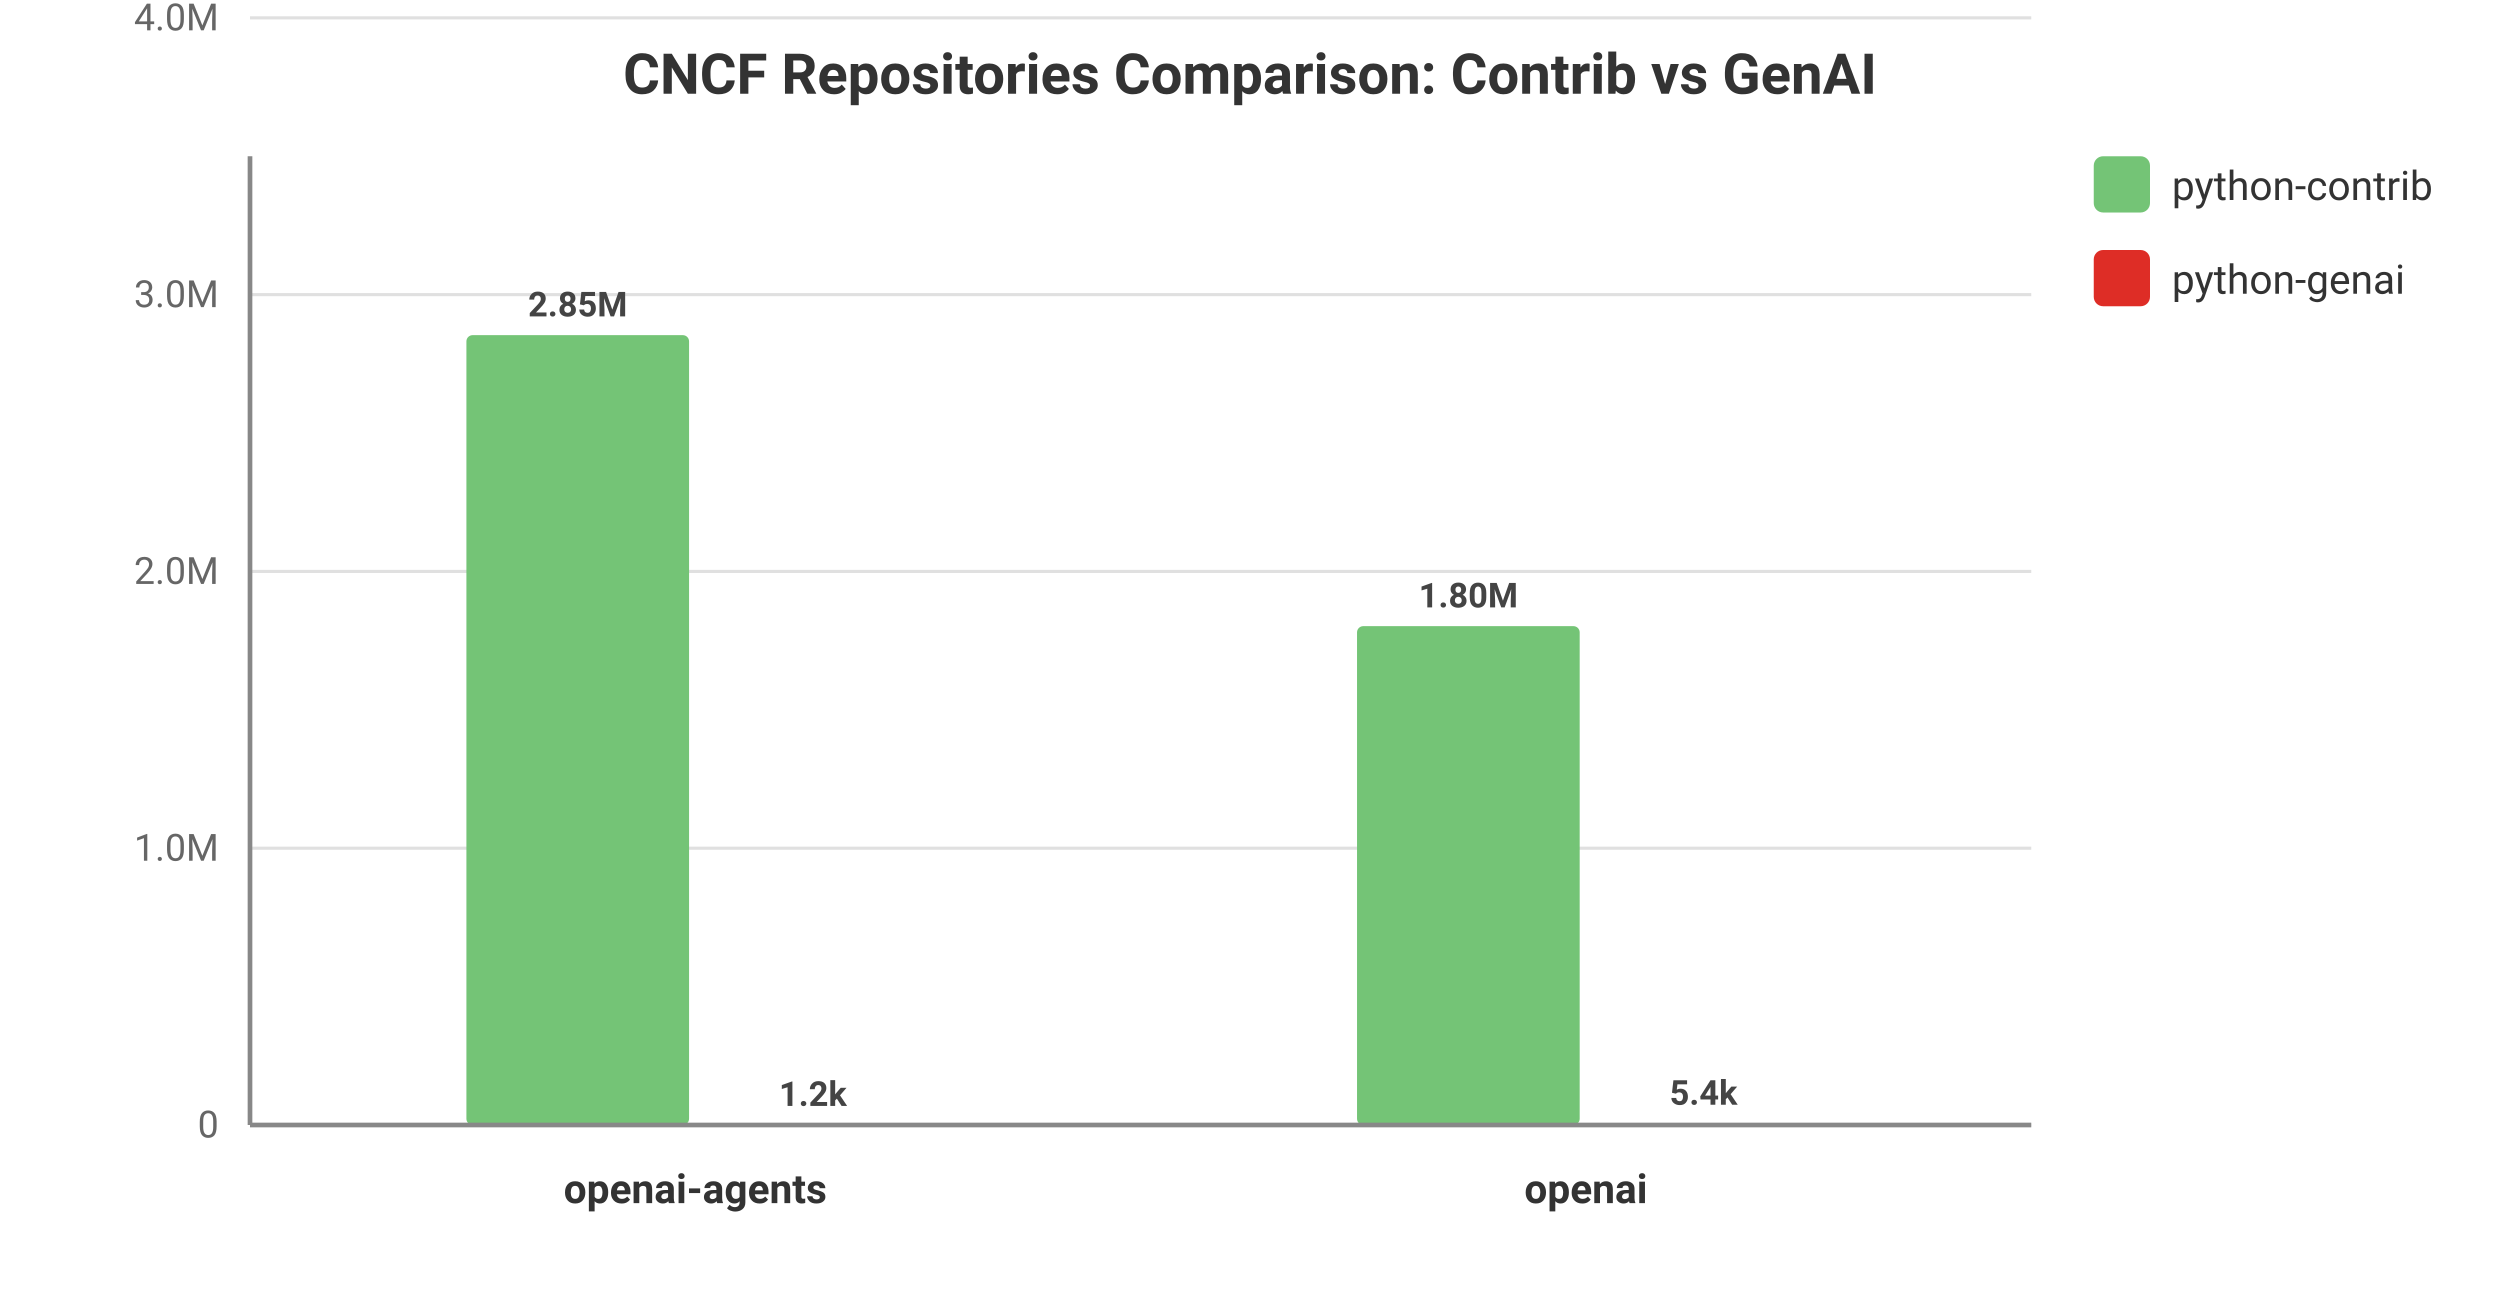
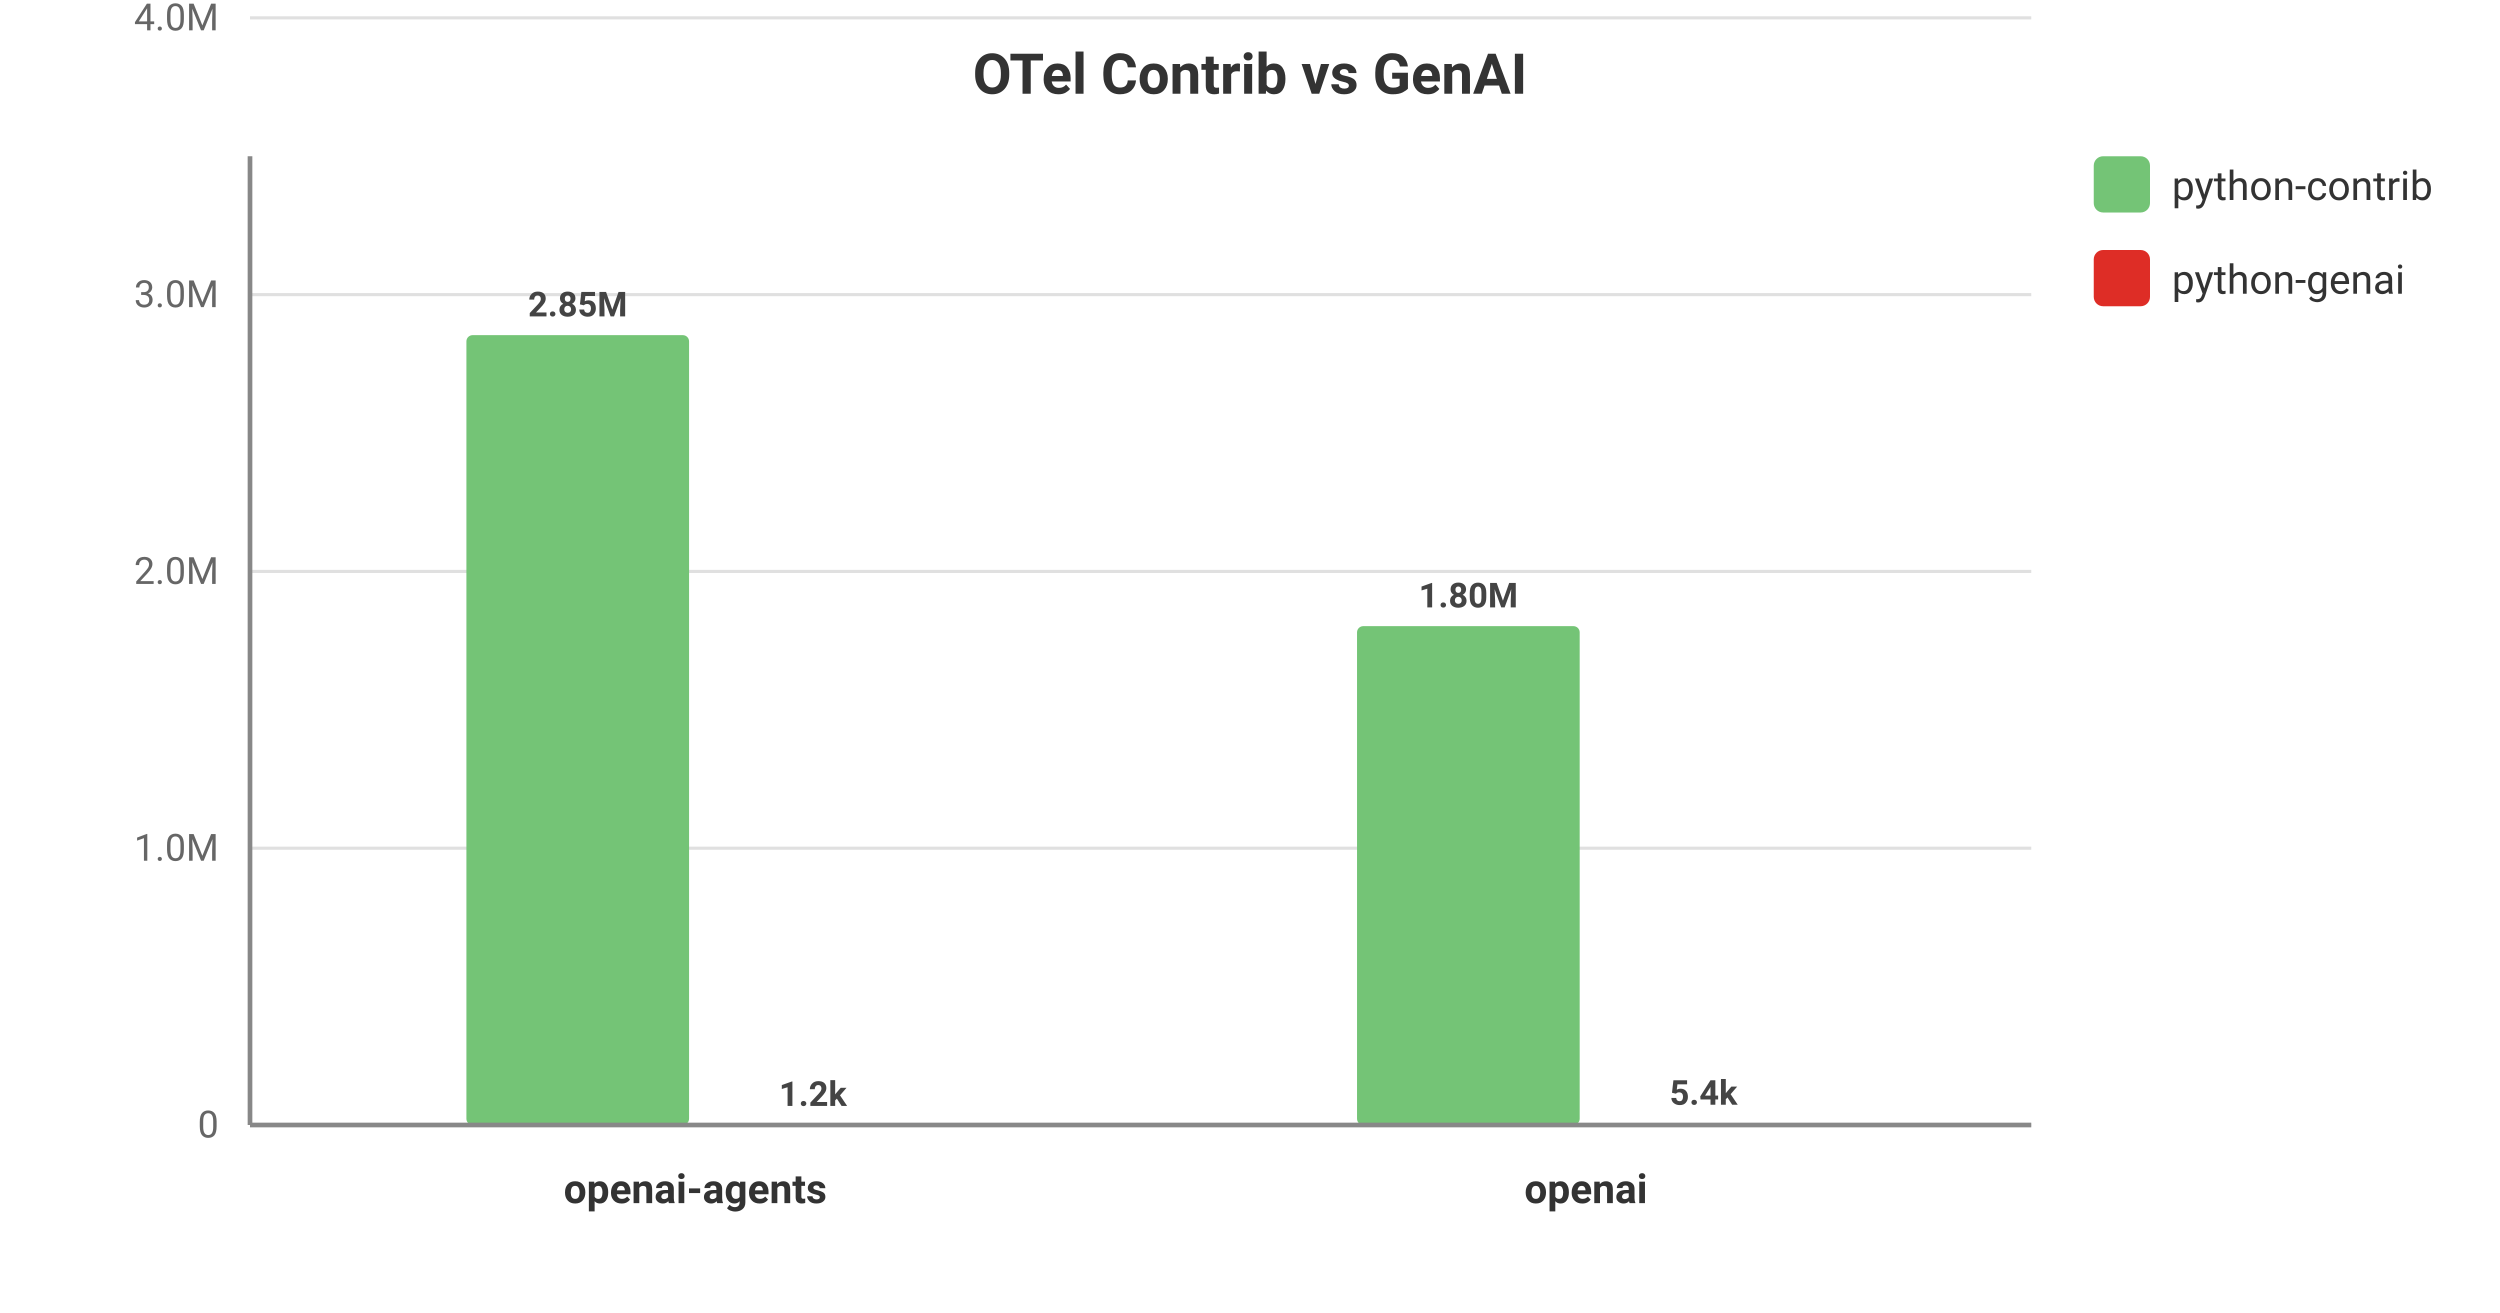
<svg xmlns="http://www.w3.org/2000/svg" viewBox="0 0 800 420" width="100%" height="100%" style="background-color: #ffffff; font-family: -apple-system, BlinkMacSystemFont, Segoe UI, Roboto, Helvetica, Arial, sans-serif;">
-   <text x="400.0" y="30" text-anchor="middle" font-size="18" font-weight="bold" fill="#333">CNCF Repositories Comparison: Contrib vs GenAI</text>
+   <text x="400.0" y="30" text-anchor="middle" font-size="18" font-weight="bold" fill="#333">OTel Contrib vs GenAI</text>
  <line x1="80" y1="360.0" x2="650" y2="360.0" stroke="#e0e0e0" stroke-width="1" />
  <text x="70" y="364.0" text-anchor="end" font-size="12" fill="#666">0</text>
  <line x1="80" y1="271.429" x2="650" y2="271.429" stroke="#e0e0e0" stroke-width="1" />
  <text x="70" y="275.429" text-anchor="end" font-size="12" fill="#666">1.0M</text>
  <line x1="80" y1="182.857" x2="650" y2="182.857" stroke="#e0e0e0" stroke-width="1" />
  <text x="70" y="186.857" text-anchor="end" font-size="12" fill="#666">2.0M</text>
  <line x1="80" y1="94.286" x2="650" y2="94.286" stroke="#e0e0e0" stroke-width="1" />
  <text x="70" y="98.286" text-anchor="end" font-size="12" fill="#666">3.0M</text>
  <line x1="80" y1="5.714" x2="650" y2="5.714" stroke="#e0e0e0" stroke-width="1" />
  <text x="70" y="9.714" text-anchor="end" font-size="12" fill="#666">4.0M</text>
  <text x="222.5" y="385" text-anchor="middle" font-size="13" font-weight="600" fill="#333">openai-agents</text>
  <rect x="149.25" y="107.245" width="71.25" height="252.755" fill="#74c476" rx="2" />
  <text x="184.875" y="101.245" text-anchor="middle" font-size="11" font-weight="bold" fill="#444">2.85M</text>
  <rect x="224.5" y="359.895" width="71.25" height="0.105" fill="#de2d26" rx="2" />
  <text x="260.125" y="353.895" text-anchor="middle" font-size="11" font-weight="bold" fill="#444">1.2k</text>
  <text x="507.5" y="385" text-anchor="middle" font-size="13" font-weight="600" fill="#333">openai</text>
  <rect x="434.25" y="200.365" width="71.25" height="159.635" fill="#74c476" rx="2" />
  <text x="469.875" y="194.365" text-anchor="middle" font-size="11" font-weight="bold" fill="#444">1.80M</text>
  <rect x="509.5" y="359.52" width="71.25" height="0.48" fill="#de2d26" rx="2" />
  <text x="545.125" y="353.52" text-anchor="middle" font-size="11" font-weight="bold" fill="#444">5.4k</text>
  <rect x="670" y="50" width="18" height="18" fill="#74c476" rx="3" />
  <text x="695" y="64" font-size="13" fill="#333">python-contrib</text>
  <rect x="670" y="80" width="18" height="18" fill="#de2d26" rx="3" />
  <text x="695" y="94" font-size="13" fill="#333">python-genai</text>
  <line x1="80" y1="50" x2="80" y2="360" stroke="#888" stroke-width="1.5" />
  <line x1="80" y1="360" x2="650" y2="360" stroke="#888" stroke-width="1.5" />
</svg>
